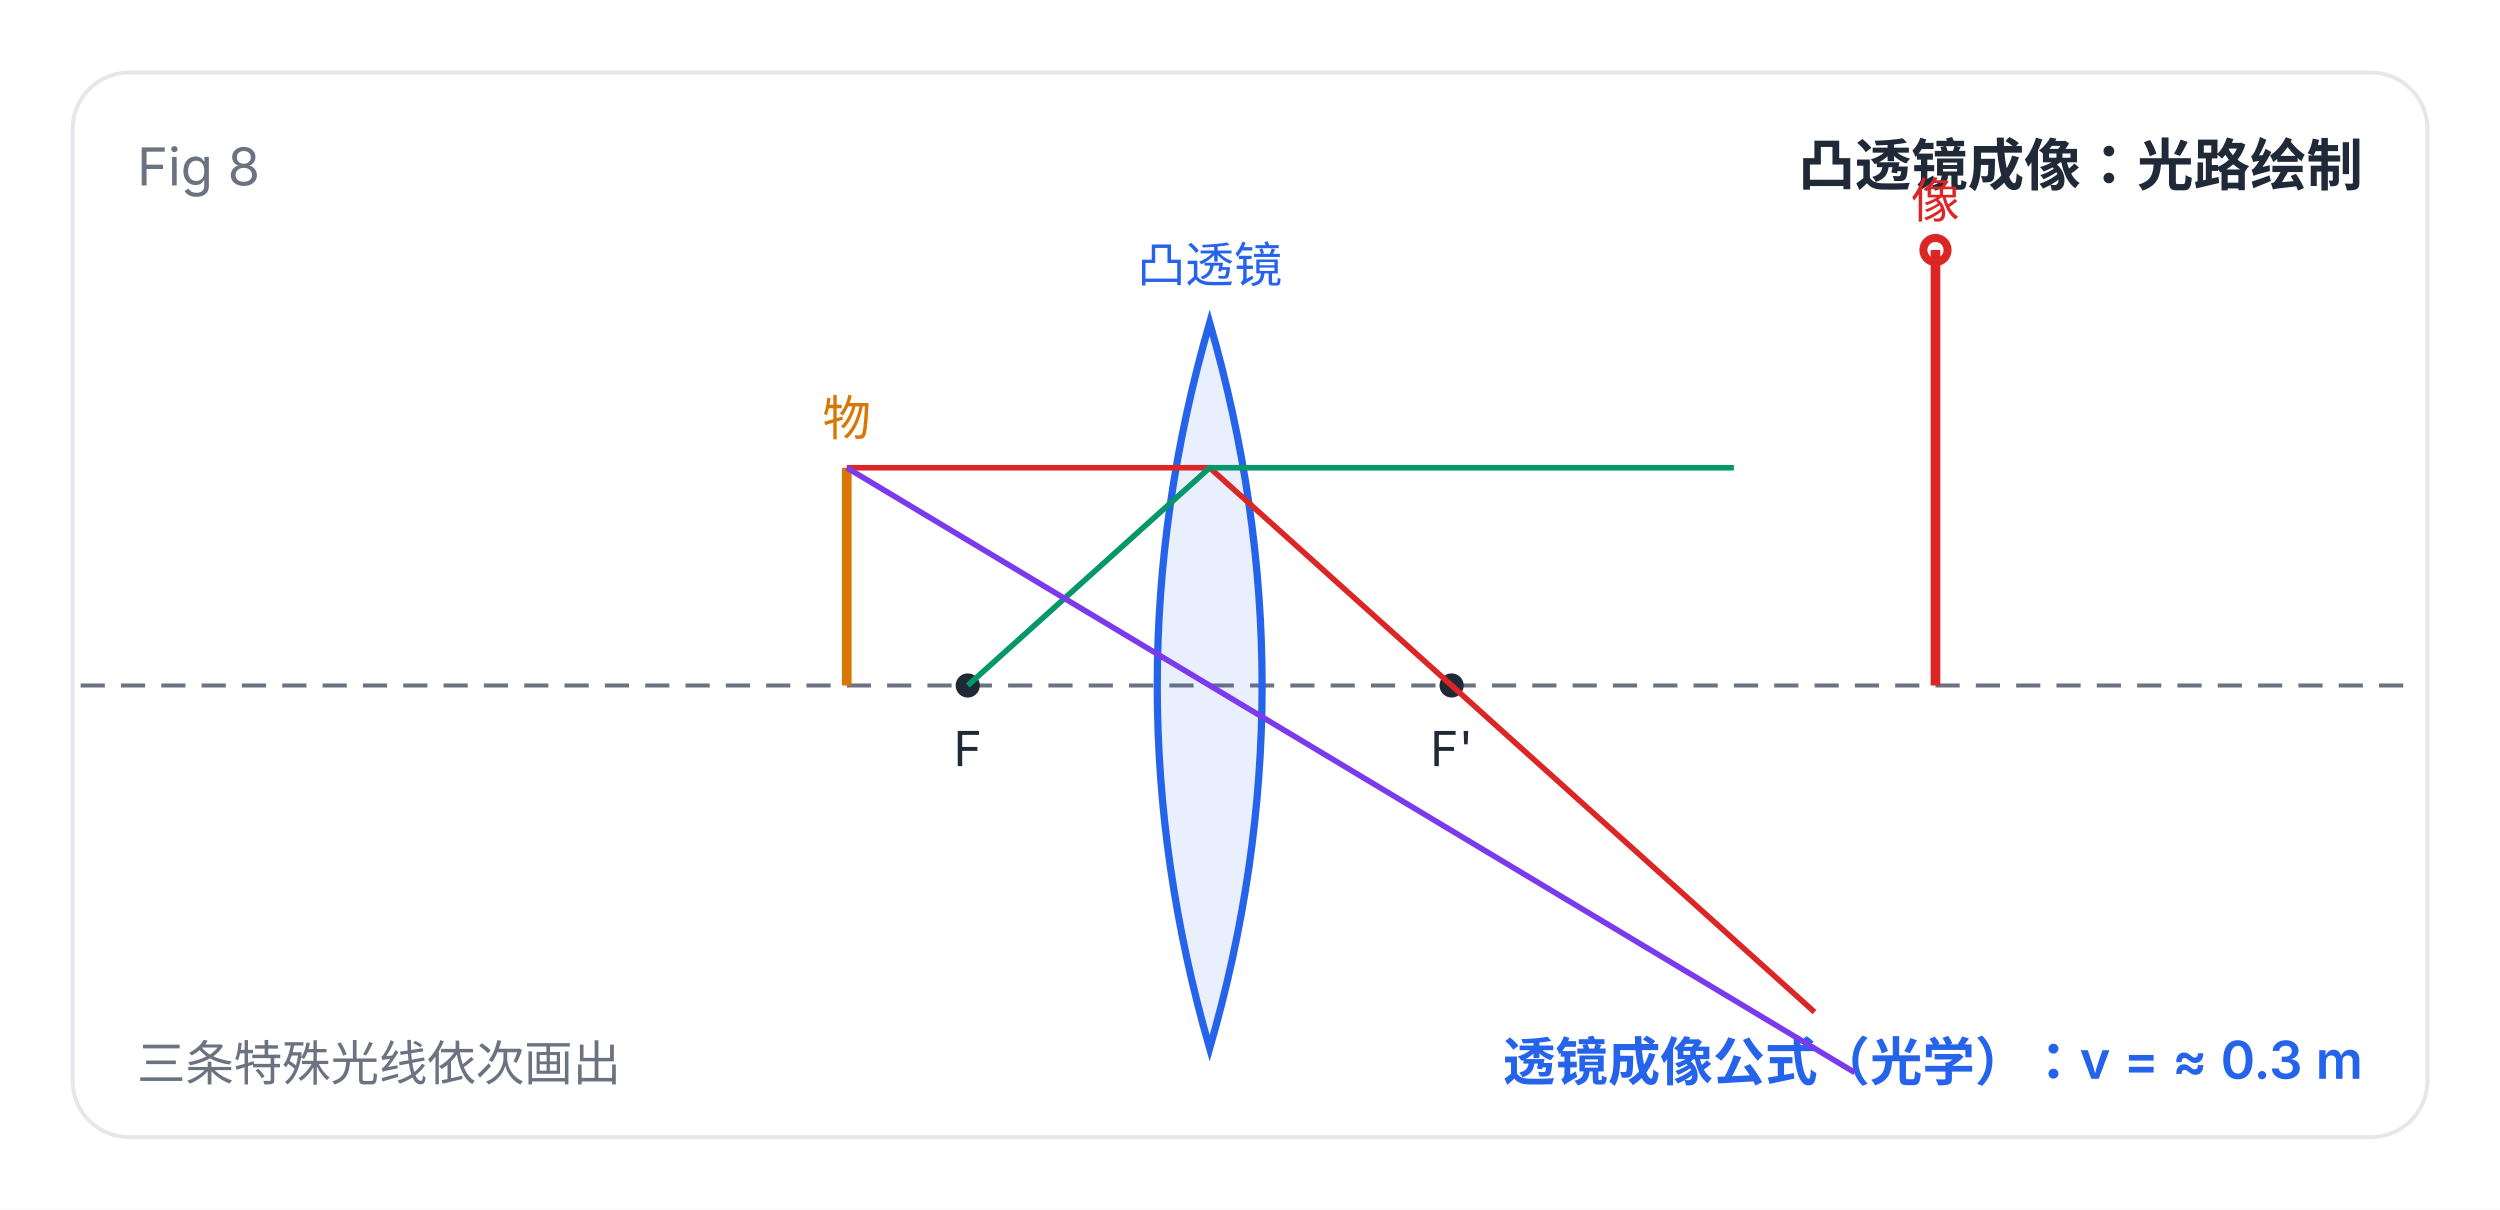
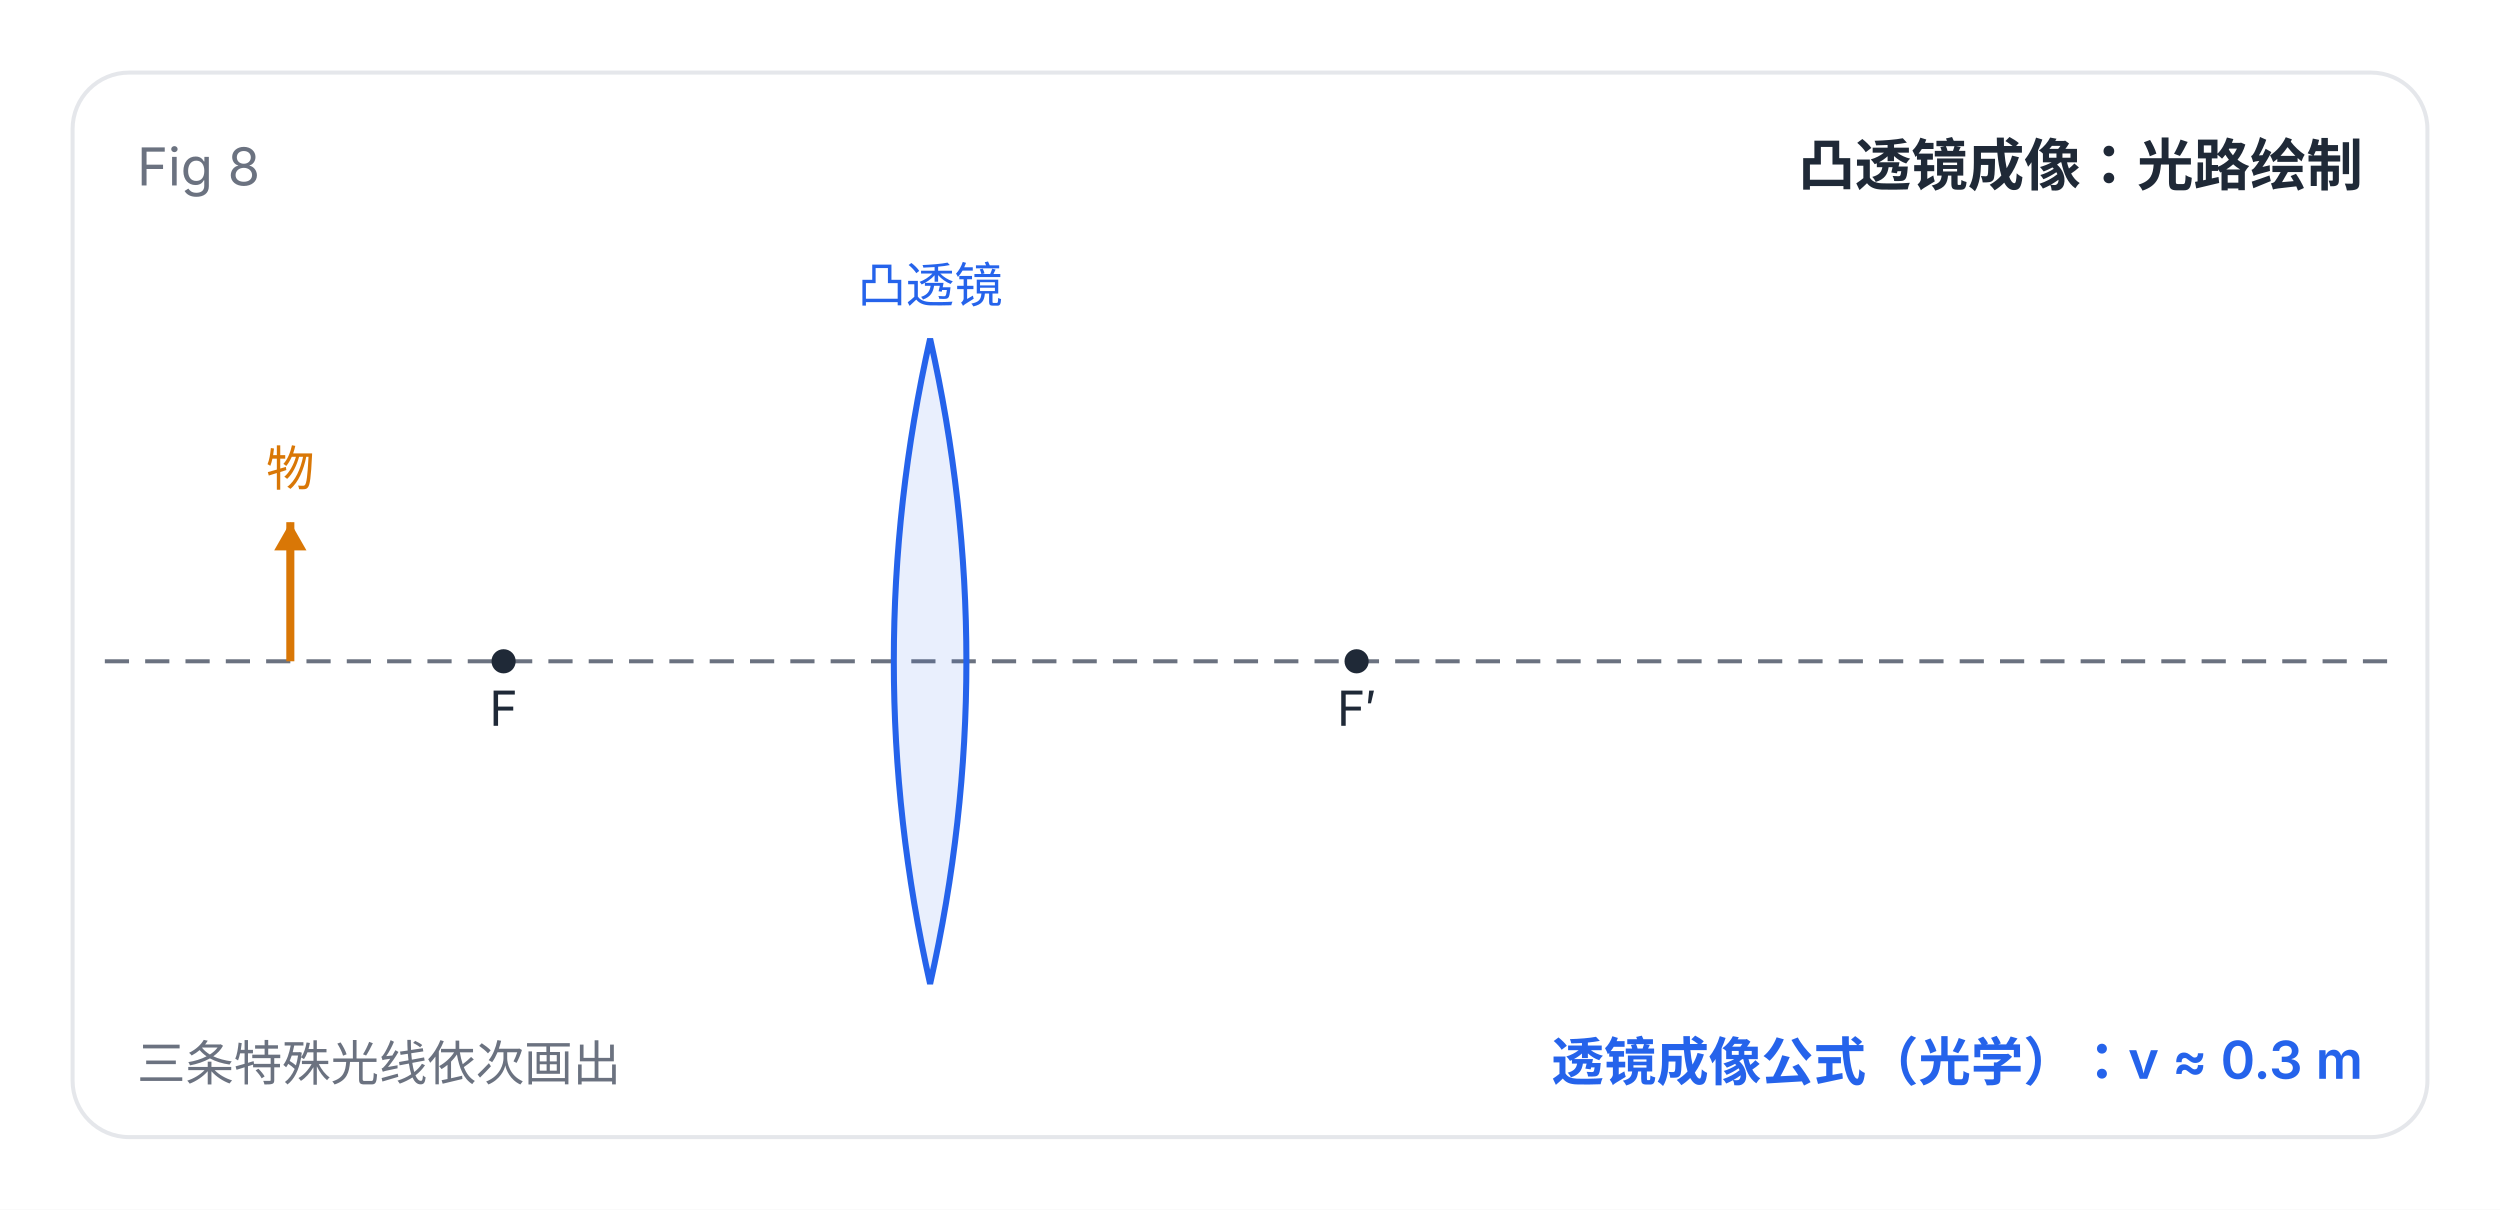
<svg xmlns="http://www.w3.org/2000/svg" viewBox="0 0 620 300" width="620" height="300" font-family="system-ui, -apple-system, 'Segoe UI', 'PingFang SC', 'Microsoft YaHei', sans-serif">
  <rect x="0" y="0" width="620" height="300" fill="#ffffff" />
  <style>
.iso-label { font-family: system-ui, -apple-system, 'Segoe UI', 'PingFang SC', 'Microsoft YaHei', sans-serif; }
.iso-readout { font-variant-numeric: tabular-nums; }
- @media (prefers-reduced-motion: reduce) { animate, animateTransform, animateMotion { display: none; } }
+ .still-only { display: none; }
+ @media (prefers-reduced-motion: reduce) {
+   .motion-only { display: none; }
+   .still-only { display: inline; }
+ }
</style>
  <rect x="18" y="18" width="584" height="264" rx="14" fill="#ffffff" stroke="#e5e7eb" stroke-width="1" />
  <text x="34" y="46" font-size="13" fill="#6b7280" text-anchor="start" font-weight="400" opacity="1">Fig 8</text>
  <text x="586" y="46" font-size="14" fill="#1f2937" text-anchor="end" font-weight="600" opacity="1">凸透镜成像：光路绘制</text>
  <text x="34" y="268" font-size="12" fill="#6b7280" text-anchor="start" font-weight="400" opacity="1">三条特殊光线依次画出</text>
-   <text x="586" y="268" font-size="13" fill="#2563eb" text-anchor="end" font-weight="600" opacity="1">透镜成像公式（光学）：v = ≈ 0.3 m</text>
-   <line x1="20" y1="170" x2="600" y2="170" stroke="#6b7280" stroke-width="1" stroke-dasharray="6 4" />
-   <path d="M 300 80 Q 326 170 300 260 Q 274 170 300 80 Z" fill="rgba(37,99,235,0.10)" stroke="#2563eb" stroke-width="1.8" opacity="1" />
-   <text x="300" y="70" font-size="12" fill="#2563eb" text-anchor="middle" font-weight="400" opacity="1">凸透镜</text>
-   <circle cx="240" cy="170" r="3" fill="#1f2937" stroke="none" stroke-width="1" opacity="1" />
-   <circle cx="360" cy="170" r="3" fill="#1f2937" stroke="none" stroke-width="1" opacity="1" />
-   <text x="240" y="190" font-size="12" fill="#1f2937" text-anchor="middle" font-weight="400" opacity="1">F</text>
-   <text x="360" y="190" font-size="12" fill="#1f2937" text-anchor="middle" font-weight="400" opacity="1">F'</text>
-   <line x1="210" y1="170" x2="210" y2="116" stroke="#d97706" stroke-width="2.4" />
-   <text x="210" y="108" font-size="12" fill="#d97706" text-anchor="middle" font-weight="400" opacity="1">物</text>
-   <path d="M 210 116 L 300 116 L 450 251" fill="none" stroke="#dc2626" stroke-width="1.4" opacity="1" stroke-dasharray="291.804">
-     <animate attributeName="stroke-dashoffset" values="291.804;282.962;274.119;265.277;256.434;247.592;238.749;229.906;221.064;212.221;203.379;194.536;185.694;176.851;168.009;159.166;150.323;141.481;132.638;123.796;114.953;106.111;97.268;88.426;79.583;70.74;61.898;53.055;44.213;35.37;26.528;17.685;8.843;0" keyTimes="0;0.03;0.061;0.091;0.121;0.152;0.182;0.212;0.242;0.273;0.303;0.333;0.364;0.394;0.424;0.455;0.485;0.515;0.546;0.576;0.606;0.636;0.667;0.697;0.727;0.758;0.788;0.818;0.849;0.879;0.909;0.939;0.97;1" dur="1.1s" begin="0.2s" calcMode="linear" repeatCount="1" fill="freeze" />
-   </path>
-   <path d="M 240 170 L 300 116 L 430 116" fill="none" stroke="#059669" stroke-width="1.4" opacity="1" stroke-dasharray="210.722">
-     <animate attributeName="stroke-dashoffset" values="210.722;204.336;197.951;191.565;185.18;178.794;172.409;166.023;159.638;153.252;146.867;140.481;134.096;127.71;121.325;114.939;108.554;102.168;95.783;89.397;83.012;76.626;70.241;63.855;57.47;51.084;44.699;38.313;31.928;25.542;19.157;12.771;6.386;0" keyTimes="0;0.03;0.061;0.091;0.121;0.152;0.182;0.212;0.242;0.273;0.303;0.333;0.364;0.394;0.424;0.455;0.485;0.515;0.546;0.576;0.606;0.636;0.667;0.697;0.727;0.758;0.788;0.818;0.849;0.879;0.909;0.939;0.97;1" dur="1.1s" begin="1.1s" calcMode="linear" repeatCount="1" fill="freeze" />
-   </path>
-   <path d="M 210 116 L 460 266" fill="none" stroke="#7c3aed" stroke-width="1.4" opacity="1" stroke-dasharray="291.548">
-     <animate attributeName="stroke-dashoffset" values="291.548;282.713;273.878;265.043;256.208;247.374;238.539;229.704;220.869;212.035;203.2;194.365;185.53;176.696;167.861;159.026;150.191;141.356;132.522;123.687;114.852;106.017;97.183;88.348;79.513;70.678;61.843;53.009;44.174;35.339;26.504;17.67;8.835;0" keyTimes="0;0.03;0.061;0.091;0.121;0.152;0.182;0.212;0.242;0.273;0.303;0.333;0.364;0.394;0.424;0.455;0.485;0.515;0.546;0.576;0.606;0.636;0.667;0.697;0.727;0.758;0.788;0.818;0.849;0.879;0.909;0.939;0.97;1" dur="1.1s" begin="2.0s" calcMode="linear" repeatCount="1" fill="freeze" />
-   </path>
-   <line x1="480" y1="170" x2="480" y2="62" stroke="#dc2626" stroke-width="2.4" />
-   <text x="480" y="54" font-size="12" fill="#dc2626" text-anchor="middle" font-weight="400" opacity="1">像</text>
-   <circle cx="480" cy="62" r="3" fill="none" stroke="#dc2626" stroke-width="2">
-     <animate attributeName="r" values="3;16" dur="1.4s" begin="3.1s" calcMode="linear" repeatCount="indefinite" />
-     <animate attributeName="opacity" values="0.9;0" dur="1.4s" begin="3.1s" calcMode="linear" repeatCount="indefinite" />
-   </circle>
+   <text x="586" y="268" font-size="13" fill="#2563eb" text-anchor="end" font-weight="600" opacity="1">透镜成像公式（光学）：v ≈ 0.3 m</text>
+   <line x1="26" y1="164" x2="594" y2="164" stroke="#6b7280" stroke-width="1" stroke-dasharray="6 4" />
+   <path d="M 230.667 84 Q 248.667 164 230.667 244 Q 212.667 164 230.667 84 Z" fill="rgba(37,99,235,0.10)" stroke="#2563eb" stroke-width="1.5" opacity="1" />
+   <text x="230.67" y="75" font-size="12" fill="#2563eb" text-anchor="middle" font-weight="400" opacity="1">凸透镜</text>
+   <circle cx="124.89" cy="164" r="3" fill="#1f2937" stroke="none" stroke-width="1" opacity="1" />
+   <circle cx="336.44" cy="164" r="3" fill="#1f2937" stroke="none" stroke-width="1" opacity="1" />
+   <text x="124.89" y="180" font-size="12" fill="#1f2937" text-anchor="middle" font-weight="400" opacity="1">F</text>
+   <text x="336.44" y="180" font-size="12" fill="#1f2937" text-anchor="middle" font-weight="400" opacity="1">F′</text>
+   <line x1="72" y1="164" x2="72" y2="129.5" stroke="#d97706" stroke-width="2" />
+   <path d="M 72 129.5 L 68 136.5 L 76 136.5 Z" fill="#d97706" stroke="none" stroke-width="1" opacity="1" />
+   <text x="72" y="120.5" font-size="12" fill="#d97706" text-anchor="middle" font-weight="400" opacity="1">物</text>
+   <g class="motion-only">
+     <path class="lens-ray" d="M 72 129.5 L 230.67 129.5 L 548 233" fill="none" stroke="#dc2626" stroke-width="1.5" opacity="1" stroke-dasharray="492.452" stroke-dashoffset="492.452">
+       <animate attributeName="stroke-dashoffset" values="492.452;474.213;455.974;437.735;419.496;401.257;383.018;364.779;346.54;328.301;310.063;291.824;273.585;255.346;237.107;218.868;200.629;182.39;164.151;145.912;127.673;109.434;91.195;72.956;54.717;36.478;18.239;0" keyTimes="0;0.037;0.074;0.111;0.148;0.185;0.222;0.259;0.296;0.333;0.37;0.407;0.444;0.482;0.519;0.556;0.593;0.63;0.667;0.704;0.741;0.778;0.815;0.852;0.889;0.926;0.963;1" dur="0.9s" begin="0s" calcMode="linear" repeatCount="1" fill="freeze" />
+     </path>
+     <path class="lens-ray" d="M 72 129.5 L 230.67 164 L 548 233" fill="none" stroke="#7c3aed" stroke-width="1.5" opacity="1" stroke-dasharray="487.122" stroke-dashoffset="487.122">
+       <animate attributeName="stroke-dashoffset" values="487.122;469.081;451.039;432.998;414.956;396.915;378.873;360.831;342.79;324.748;306.707;288.665;270.624;252.582;234.54;216.499;198.457;180.416;162.374;144.333;126.291;108.249;90.208;72.166;54.125;36.083;18.042;0" keyTimes="0;0.037;0.074;0.111;0.148;0.185;0.222;0.259;0.296;0.333;0.37;0.407;0.444;0.482;0.519;0.556;0.593;0.63;0.667;0.704;0.741;0.778;0.815;0.852;0.889;0.926;0.963;1" dur="0.9s" begin="0.9s" calcMode="linear" repeatCount="1" fill="freeze" />
+     </path>
+     <path class="lens-ray" d="M 72 129.5 L 230.67 233 L 548 233" fill="none" stroke="#059669" stroke-width="1.5" opacity="1" stroke-dasharray="506.772" stroke-dashoffset="506.772">
+       <animate attributeName="stroke-dashoffset" values="506.772;488.003;469.234;450.464;431.695;412.926;394.156;375.387;356.618;337.848;319.079;300.31;281.54;262.771;244.002;225.232;206.463;187.693;168.924;150.155;131.385;112.616;93.847;75.077;56.308;37.539;18.769;0" keyTimes="0;0.037;0.074;0.111;0.148;0.185;0.222;0.259;0.296;0.333;0.37;0.407;0.444;0.482;0.519;0.556;0.593;0.63;0.667;0.704;0.741;0.778;0.815;0.852;0.889;0.926;0.963;1" dur="0.9s" begin="1.8s" calcMode="linear" repeatCount="1" fill="freeze" />
+     </path>
+     <g opacity="0">
+       <set attributeName="opacity" to="1" begin="2.7s" fill="freeze" />
+       <line class="lens-image" x1="548" y1="164" x2="548" y2="233" stroke="#2563eb" stroke-width="2" />
+       <path d="M 548 233 L 544 226 L 552 226 Z" fill="#2563eb" stroke="none" stroke-width="1" opacity="1" />
+       <text x="548" y="250" font-size="12" fill="#2563eb" text-anchor="middle" font-weight="400" opacity="1">实像</text>
+     </g>
+   </g>
+   <g class="still-only">
+     <path class="lens-ray" d="M 72 129.5 L 230.67 129.5 L 548 233" fill="none" stroke="#dc2626" stroke-width="1.5" opacity="1" />
+     <path class="lens-ray" d="M 72 129.5 L 230.67 164 L 548 233" fill="none" stroke="#7c3aed" stroke-width="1.5" opacity="1" />
+     <path class="lens-ray" d="M 72 129.5 L 230.67 233 L 548 233" fill="none" stroke="#059669" stroke-width="1.5" opacity="1" />
+     <line class="lens-image" x1="548" y1="164" x2="548" y2="233" stroke="#2563eb" stroke-width="2" />
+     <path d="M 548 233 L 544 226 L 552 226 Z" fill="#2563eb" stroke="none" stroke-width="1" opacity="1" />
+     <text x="548" y="250" font-size="12" fill="#2563eb" text-anchor="middle" font-weight="400" opacity="1">实像</text>
+   </g>
</svg>
